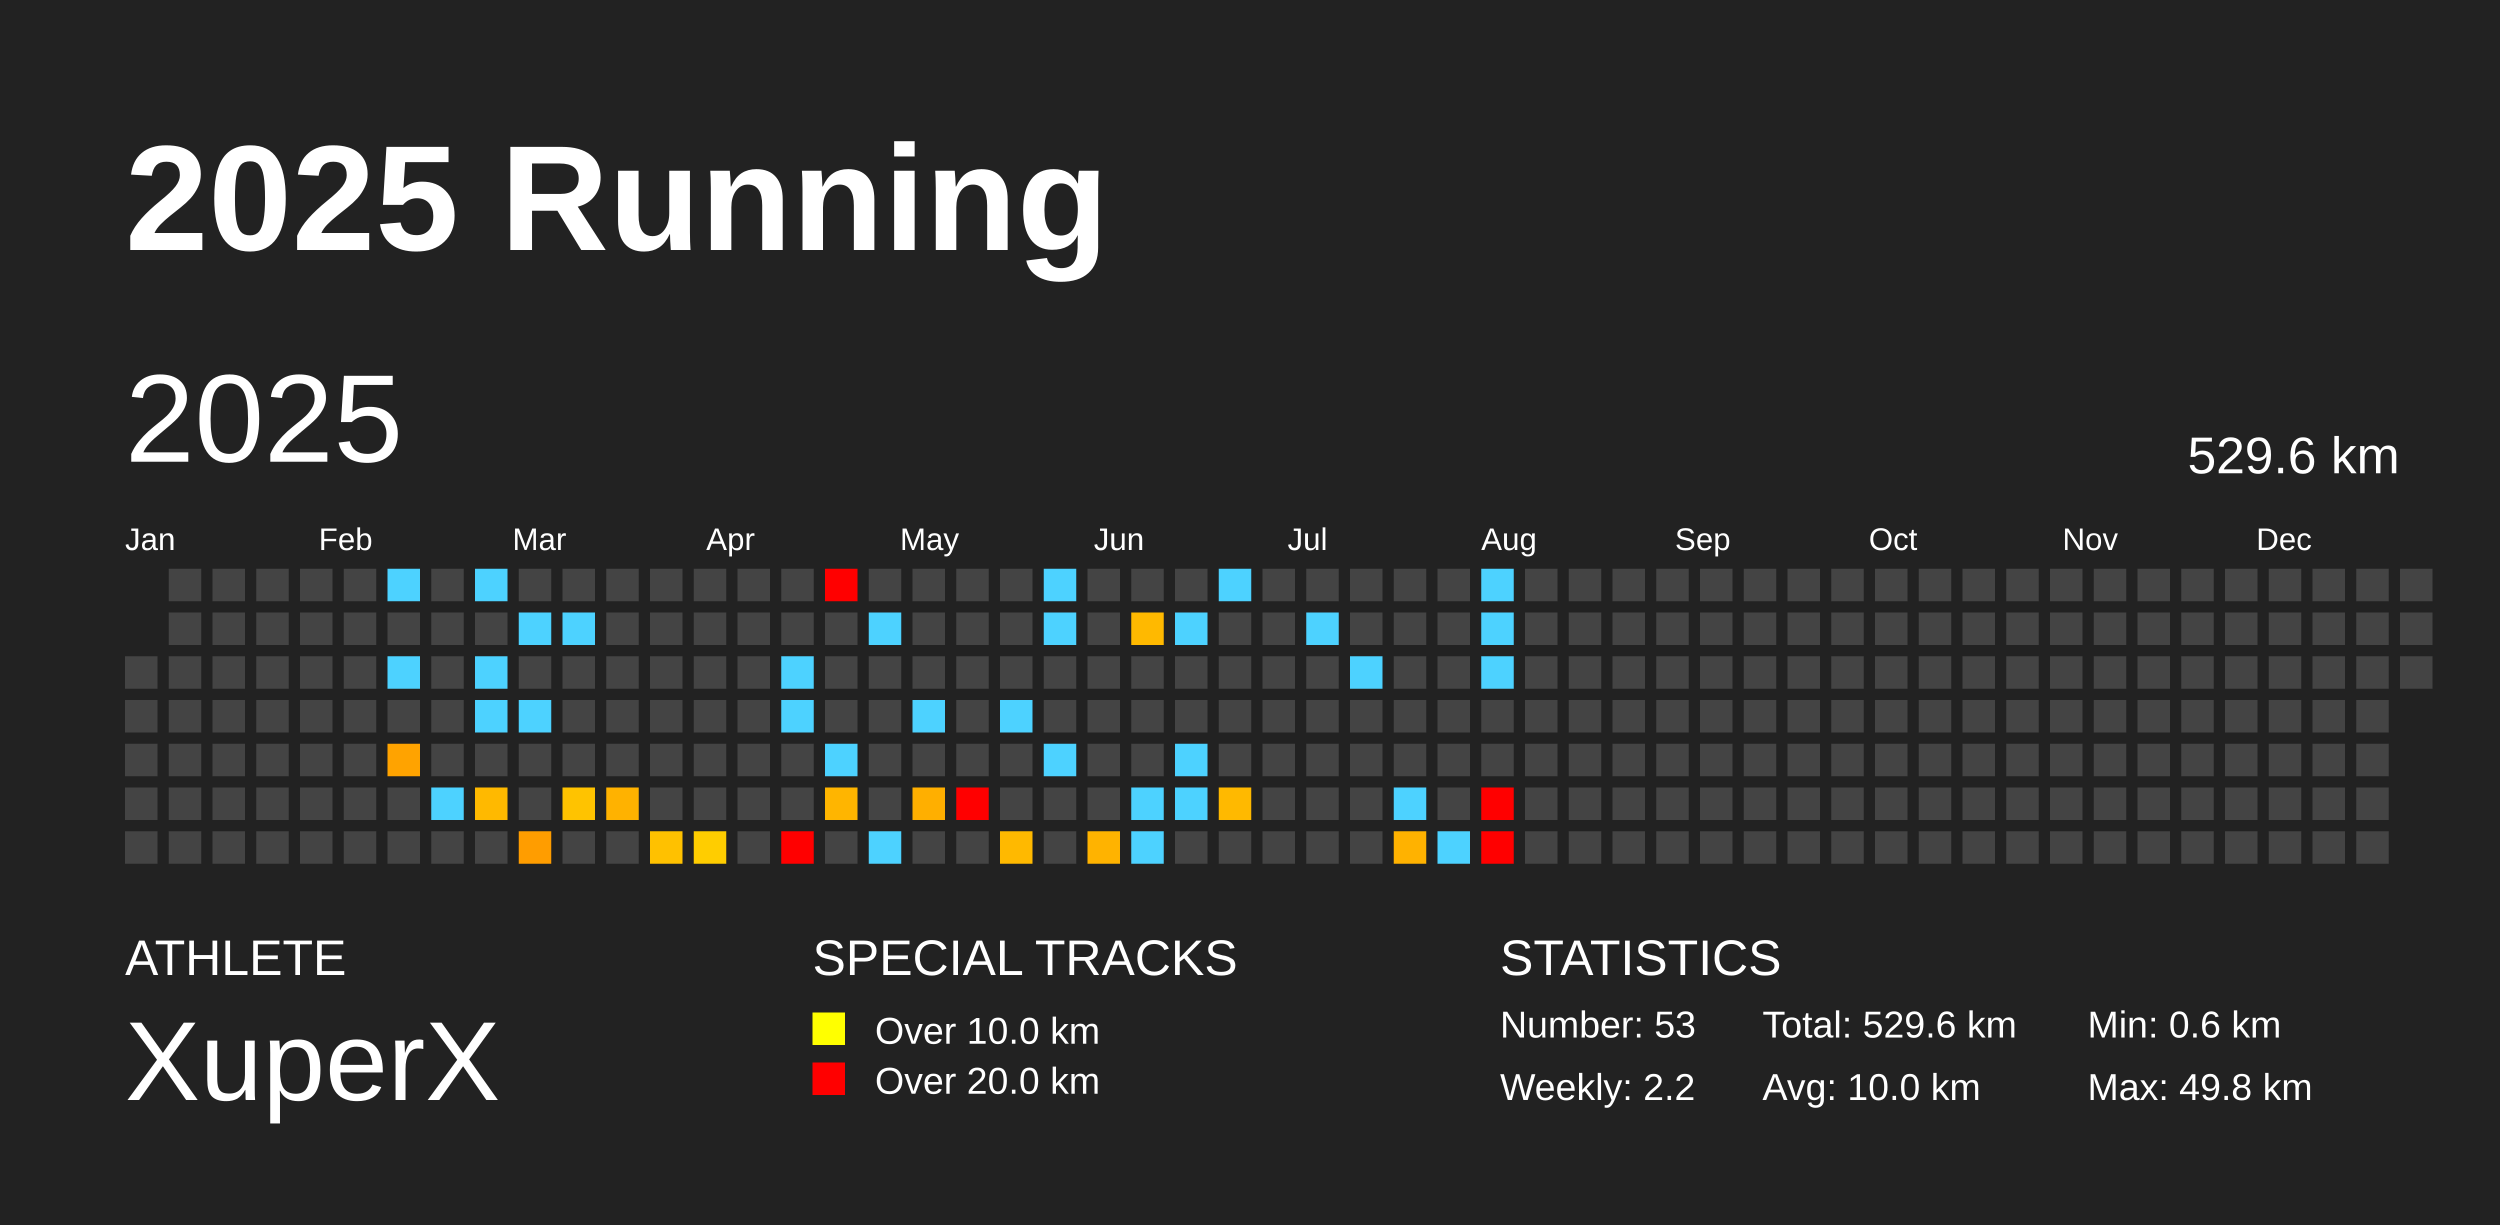
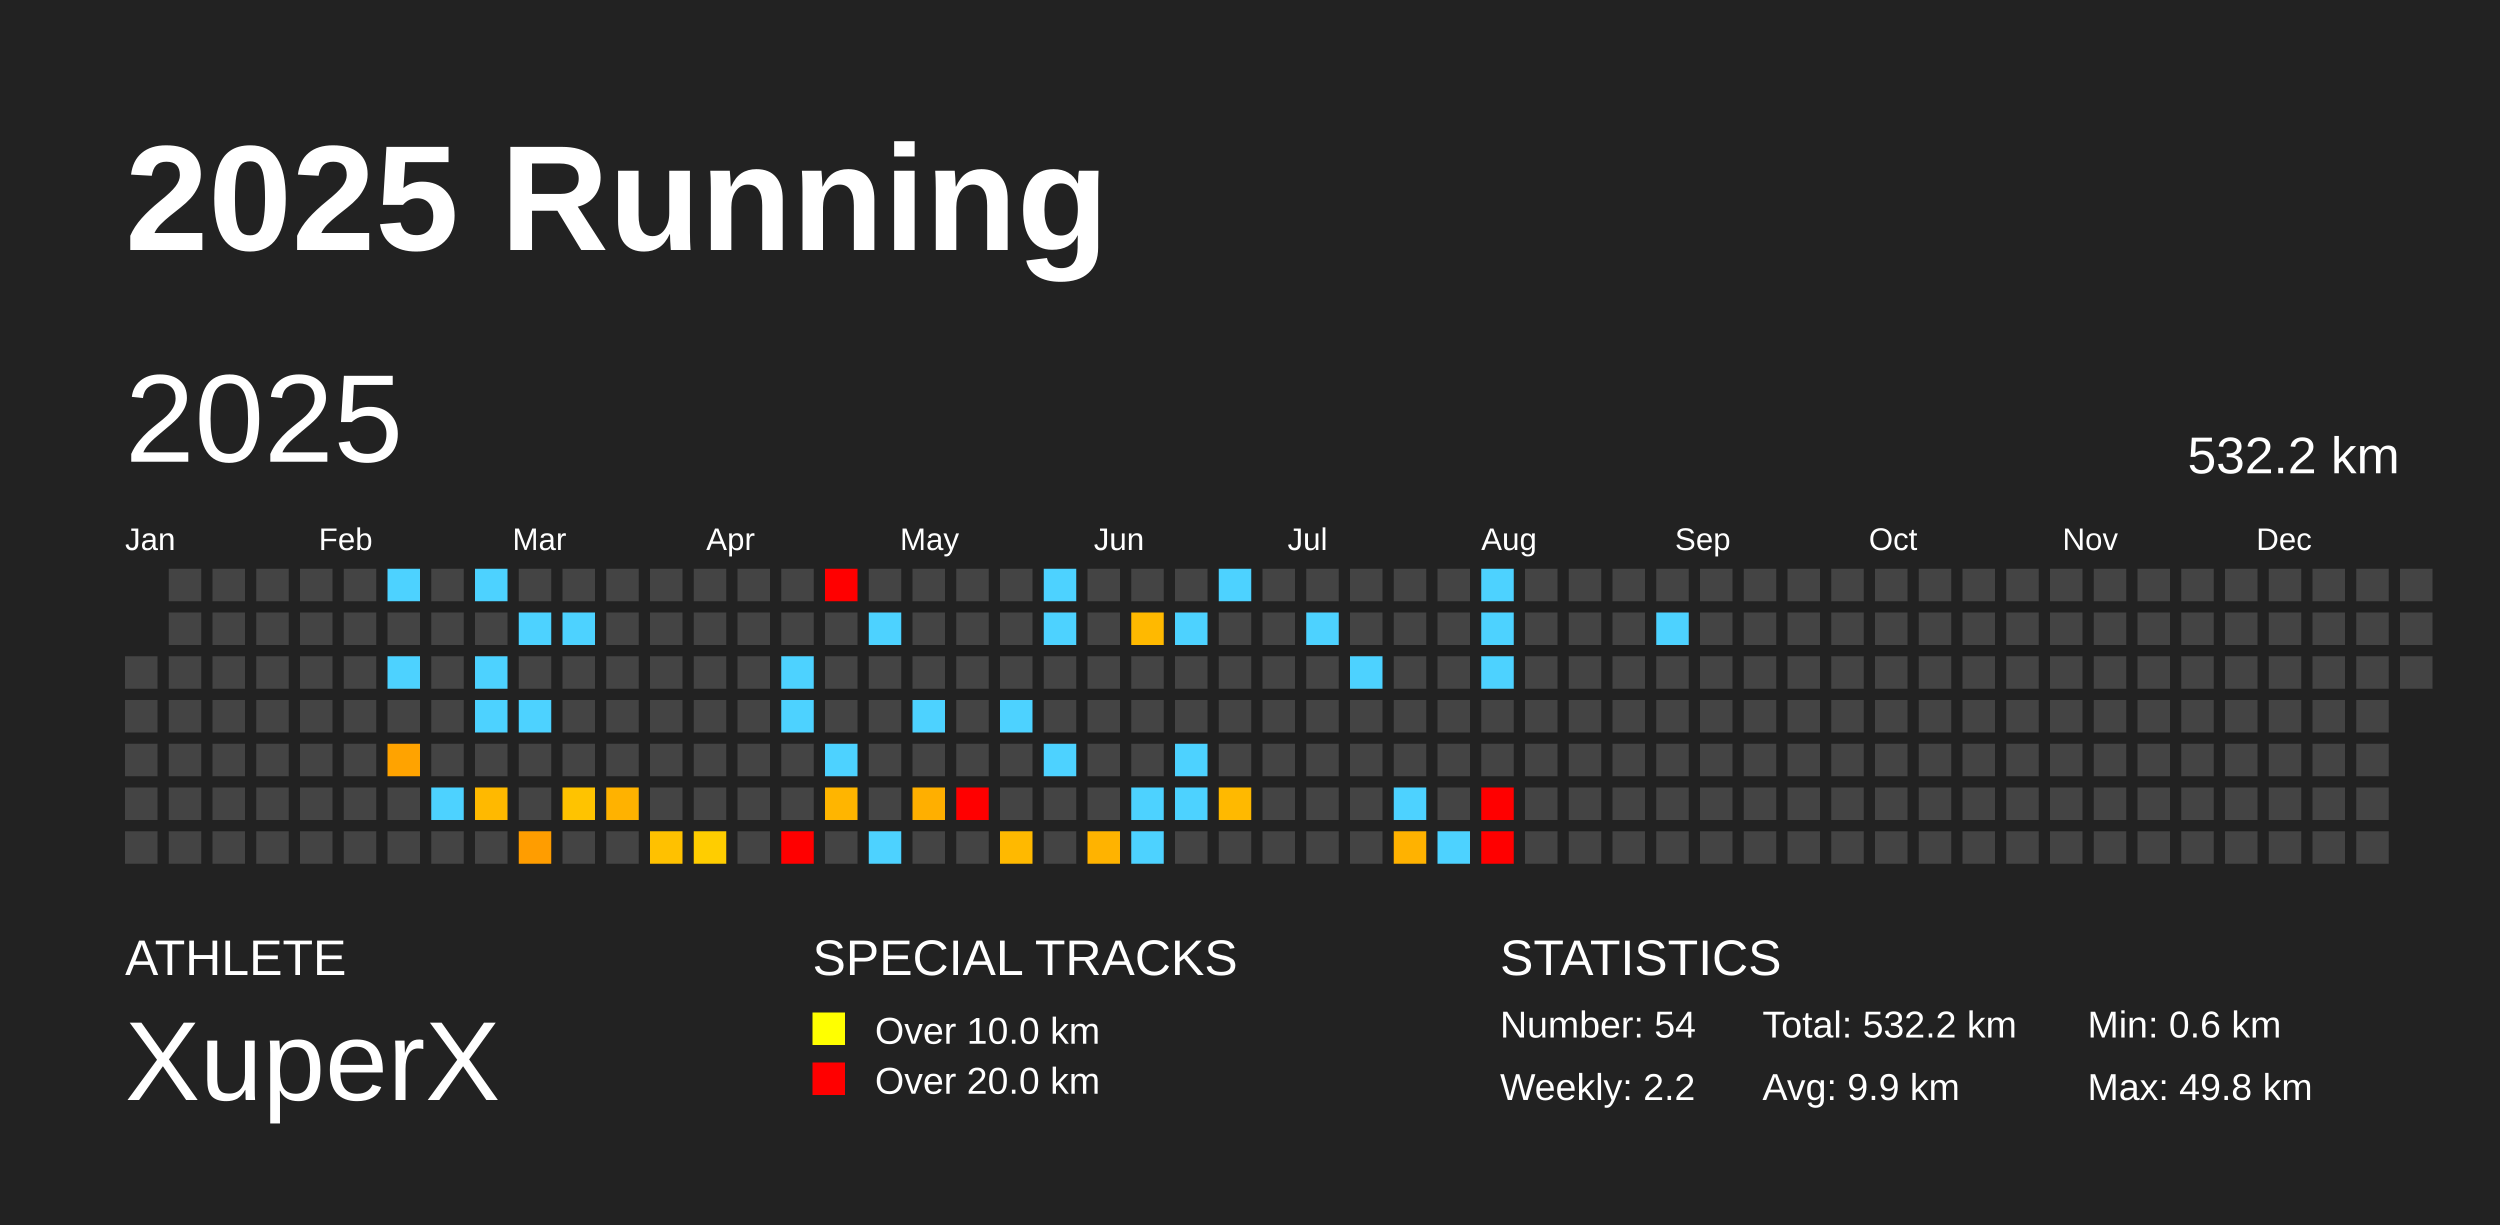
<svg xmlns="http://www.w3.org/2000/svg" baseProfile="full" height="98mm" version="1.1" viewBox="0,0,200,98" width="200mm">
  <defs />
  <rect fill="#222222" height="98" width="200" x="0" y="0" />
  <text fill="#FFFFFF" style="font-size:12px; font-family:Arial; font-weight:bold;" x="10" y="20">2025 Running</text>
  <text fill="#FFFFFF" style="font-size:4px; font-family:Arial" x="10" y="78">ATHLETE</text>
  <text fill="#FFFFFF" style="font-size:9px; font-family:Arial" x="10" y="88">XuperX</text>
  <text fill="#FFFFFF" style="font-size:4px; font-family:Arial" x="65" y="78">SPECIAL TRACKS</text>
  <rect fill="yellow" height="2.6" width="2.6" x="65" y="81" />
  <text fill="#FFFFFF" style="font-size:3px; font-family:Arial" x="70" y="83.5">Over 10.0 km</text>
  <rect fill="red" height="2.6" width="2.6" x="65" y="85" />
  <text fill="#FFFFFF" style="font-size:3px; font-family:Arial" x="70" y="87.5">Over 20.0 km</text>
  <text fill="#FFFFFF" style="font-size:4px; font-family:Arial" x="120" y="78">STATISTICS</text>
-   <text fill="#FFFFFF" style="font-size:3px; font-family:Arial" x="120" y="83">Number: 53</text>
+   <text fill="#FFFFFF" style="font-size:3px; font-family:Arial" x="120" y="83">Number: 54</text>
  <text fill="#FFFFFF" style="font-size:3px; font-family:Arial" x="120" y="88">Weekly: 2.2</text>
-   <text fill="#FFFFFF" style="font-size:3px; font-family:Arial" x="141" y="83">Total: 529.6 km</text>
-   <text fill="#FFFFFF" style="font-size:3px; font-family:Arial" x="141" y="88">Avg: 10.0 km</text>
+   <text fill="#FFFFFF" style="font-size:3px; font-family:Arial" x="141" y="83">Total: 532.2 km</text>
+   <text fill="#FFFFFF" style="font-size:3px; font-family:Arial" x="141" y="88">Avg: 9.9 km</text>
  <text fill="#FFFFFF" style="font-size:3px; font-family:Arial" x="167" y="83">Min: 0.6 km</text>
  <text fill="#FFFFFF" style="font-size:3px; font-family:Arial" x="167" y="88">Max: 49.8 km</text>
  <text dominant-baseline="hanging" fill="#FFFFFF" style="font-size:10.0px; font-family:Arial;" x="10" y="30">2025</text>
-   <text dominant-baseline="hanging" fill="#FFFFFF" style="font-size:4.125px; font-family:Arial;" x="175" y="35">529.6 km</text>
+   <text dominant-baseline="hanging" fill="#FFFFFF" style="font-size:4.125px; font-family:Arial;" x="175" y="35">532.2 km</text>
  <text fill="#FFFFFF" style="font-size:2.5px; font-family:Arial" x="10.0" y="44">Jan</text>
  <text fill="#FFFFFF" style="font-size:2.5px; font-family:Arial" x="25.5" y="44">Feb</text>
  <text fill="#FFFFFF" style="font-size:2.5px; font-family:Arial" x="41.0" y="44">Mar</text>
  <text fill="#FFFFFF" style="font-size:2.5px; font-family:Arial" x="56.5" y="44">Apr</text>
  <text fill="#FFFFFF" style="font-size:2.5px; font-family:Arial" x="72.0" y="44">May</text>
  <text fill="#FFFFFF" style="font-size:2.5px; font-family:Arial" x="87.5" y="44">Jun</text>
  <text fill="#FFFFFF" style="font-size:2.5px; font-family:Arial" x="103.0" y="44">Jul</text>
  <text fill="#FFFFFF" style="font-size:2.5px; font-family:Arial" x="118.5" y="44">Aug</text>
  <text fill="#FFFFFF" style="font-size:2.5px; font-family:Arial" x="134.0" y="44">Sep</text>
  <text fill="#FFFFFF" style="font-size:2.5px; font-family:Arial" x="149.5" y="44">Oct</text>
  <text fill="#FFFFFF" style="font-size:2.5px; font-family:Arial" x="165.0" y="44">Nov</text>
  <text fill="#FFFFFF" style="font-size:2.5px; font-family:Arial" x="180.5" y="44">Dec</text>
  <rect fill="#444444" height="2.6" width="2.6" x="10.0" y="52.5" />
  <rect fill="#444444" height="2.6" width="2.6" x="10.0" y="56.0" />
  <rect fill="#444444" height="2.6" width="2.6" x="10.0" y="59.5" />
  <rect fill="#444444" height="2.6" width="2.6" x="10.0" y="63.0" />
  <rect fill="#444444" height="2.6" width="2.6" x="10.0" y="66.5" />
  <rect fill="#444444" height="2.6" width="2.6" x="13.5" y="45.5" />
  <rect fill="#444444" height="2.6" width="2.6" x="13.5" y="49.0" />
  <rect fill="#444444" height="2.6" width="2.6" x="13.5" y="52.5" />
  <rect fill="#444444" height="2.6" width="2.6" x="13.5" y="56.0" />
  <rect fill="#444444" height="2.6" width="2.6" x="13.5" y="59.5" />
  <rect fill="#444444" height="2.6" width="2.6" x="13.5" y="63.0" />
  <rect fill="#444444" height="2.6" width="2.6" x="13.5" y="66.5" />
  <rect fill="#444444" height="2.6" width="2.6" x="17.0" y="45.5" />
  <rect fill="#444444" height="2.6" width="2.6" x="17.0" y="49.0" />
  <rect fill="#444444" height="2.6" width="2.6" x="17.0" y="52.5" />
  <rect fill="#444444" height="2.6" width="2.6" x="17.0" y="56.0" />
  <rect fill="#444444" height="2.6" width="2.6" x="17.0" y="59.5" />
  <rect fill="#444444" height="2.6" width="2.6" x="17.0" y="63.0" />
  <rect fill="#444444" height="2.6" width="2.6" x="17.0" y="66.5" />
  <rect fill="#444444" height="2.6" width="2.6" x="20.5" y="45.5" />
  <rect fill="#444444" height="2.6" width="2.6" x="20.5" y="49.0" />
  <rect fill="#444444" height="2.6" width="2.6" x="20.5" y="52.5" />
  <rect fill="#444444" height="2.6" width="2.6" x="20.5" y="56.0" />
  <rect fill="#444444" height="2.6" width="2.6" x="20.5" y="59.5" />
  <rect fill="#444444" height="2.6" width="2.6" x="20.5" y="63.0" />
  <rect fill="#444444" height="2.6" width="2.6" x="20.5" y="66.5" />
  <rect fill="#444444" height="2.6" width="2.6" x="24.0" y="45.5" />
  <rect fill="#444444" height="2.6" width="2.6" x="24.0" y="49.0" />
  <rect fill="#444444" height="2.6" width="2.6" x="24.0" y="52.5" />
  <rect fill="#444444" height="2.6" width="2.6" x="24.0" y="56.0" />
  <rect fill="#444444" height="2.6" width="2.6" x="24.0" y="59.5" />
  <rect fill="#444444" height="2.6" width="2.6" x="24.0" y="63.0" />
  <rect fill="#444444" height="2.6" width="2.6" x="24.0" y="66.5" />
  <rect fill="#444444" height="2.6" width="2.6" x="27.5" y="45.5" />
  <rect fill="#444444" height="2.6" width="2.6" x="27.5" y="49.0" />
  <rect fill="#444444" height="2.6" width="2.6" x="27.5" y="52.5" />
  <rect fill="#444444" height="2.6" width="2.6" x="27.5" y="56.0" />
  <rect fill="#444444" height="2.6" width="2.6" x="27.5" y="59.5" />
  <rect fill="#444444" height="2.6" width="2.6" x="27.5" y="63.0" />
  <rect fill="#444444" height="2.6" width="2.6" x="27.5" y="66.5" />
  <rect fill="#4dd2ff" height="2.6" width="2.6" x="31.0" y="45.5" />
  <rect fill="#444444" height="2.6" width="2.6" x="31.0" y="49.0" />
  <rect fill="#4dd2ff" height="2.6" width="2.6" x="31.0" y="52.5" />
  <rect fill="#444444" height="2.6" width="2.6" x="31.0" y="56.0" />
  <rect fill="#ffa300" height="2.6" width="2.6" x="31.0" y="59.5" />
  <rect fill="#444444" height="2.6" width="2.6" x="31.0" y="63.0" />
  <rect fill="#444444" height="2.6" width="2.6" x="31.0" y="66.5" />
  <rect fill="#444444" height="2.6" width="2.6" x="34.5" y="45.5" />
  <rect fill="#444444" height="2.6" width="2.6" x="34.5" y="49.0" />
  <rect fill="#444444" height="2.6" width="2.6" x="34.5" y="52.5" />
  <rect fill="#444444" height="2.6" width="2.6" x="34.5" y="56.0" />
  <rect fill="#444444" height="2.6" width="2.6" x="34.5" y="59.5" />
  <rect fill="#4dd2ff" height="2.6" width="2.6" x="34.5" y="63.0" />
  <rect fill="#444444" height="2.6" width="2.6" x="34.5" y="66.5" />
  <rect fill="#4dd2ff" height="2.6" width="2.6" x="38.0" y="45.5" />
  <rect fill="#444444" height="2.6" width="2.6" x="38.0" y="49.0" />
  <rect fill="#4dd2ff" height="2.6" width="2.6" x="38.0" y="52.5" />
  <rect fill="#4dd2ff" height="2.6" width="2.6" x="38.0" y="56.0" />
  <rect fill="#444444" height="2.6" width="2.6" x="38.0" y="59.5" />
  <rect fill="#ffb900" height="2.6" width="2.6" x="38.0" y="63.0" />
  <rect fill="#444444" height="2.6" width="2.6" x="38.0" y="66.5" />
  <rect fill="#444444" height="2.6" width="2.6" x="41.5" y="45.5" />
  <rect fill="#4dd2ff" height="2.6" width="2.6" x="41.5" y="49.0" />
  <rect fill="#444444" height="2.6" width="2.6" x="41.5" y="52.5" />
  <rect fill="#4dd2ff" height="2.6" width="2.6" x="41.5" y="56.0" />
  <rect fill="#444444" height="2.6" width="2.6" x="41.5" y="59.5" />
  <rect fill="#444444" height="2.6" width="2.6" x="41.5" y="63.0" />
  <rect fill="#ff9d00" height="2.6" width="2.6" x="41.5" y="66.5" />
  <rect fill="#444444" height="2.6" width="2.6" x="45.0" y="45.5" />
  <rect fill="#4dd2ff" height="2.6" width="2.6" x="45.0" y="49.0" />
  <rect fill="#444444" height="2.6" width="2.6" x="45.0" y="52.5" />
  <rect fill="#444444" height="2.6" width="2.6" x="45.0" y="56.0" />
  <rect fill="#444444" height="2.6" width="2.6" x="45.0" y="59.5" />
  <rect fill="#ffc300" height="2.6" width="2.6" x="45.0" y="63.0" />
  <rect fill="#444444" height="2.6" width="2.6" x="45.0" y="66.5" />
  <rect fill="#444444" height="2.6" width="2.6" x="48.5" y="45.5" />
  <rect fill="#444444" height="2.6" width="2.6" x="48.5" y="49.0" />
  <rect fill="#444444" height="2.6" width="2.6" x="48.5" y="52.5" />
  <rect fill="#444444" height="2.6" width="2.6" x="48.5" y="56.0" />
  <rect fill="#444444" height="2.6" width="2.6" x="48.5" y="59.5" />
  <rect fill="#ffb200" height="2.6" width="2.6" x="48.5" y="63.0" />
  <rect fill="#444444" height="2.6" width="2.6" x="48.5" y="66.5" />
  <rect fill="#444444" height="2.6" width="2.6" x="52.0" y="45.5" />
  <rect fill="#444444" height="2.6" width="2.6" x="52.0" y="49.0" />
  <rect fill="#444444" height="2.6" width="2.6" x="52.0" y="52.5" />
  <rect fill="#444444" height="2.6" width="2.6" x="52.0" y="56.0" />
  <rect fill="#444444" height="2.6" width="2.6" x="52.0" y="59.5" />
  <rect fill="#444444" height="2.6" width="2.6" x="52.0" y="63.0" />
  <rect fill="#ffc100" height="2.6" width="2.6" x="52.0" y="66.5" />
  <rect fill="#444444" height="2.6" width="2.6" x="55.5" y="45.5" />
  <rect fill="#444444" height="2.6" width="2.6" x="55.5" y="49.0" />
  <rect fill="#444444" height="2.6" width="2.6" x="55.5" y="52.5" />
  <rect fill="#444444" height="2.6" width="2.6" x="55.5" y="56.0" />
  <rect fill="#444444" height="2.6" width="2.6" x="55.5" y="59.5" />
  <rect fill="#444444" height="2.6" width="2.6" x="55.5" y="63.0" />
  <rect fill="#ffcd00" height="2.6" width="2.6" x="55.5" y="66.5" />
  <rect fill="#444444" height="2.6" width="2.6" x="59.0" y="45.5" />
  <rect fill="#444444" height="2.6" width="2.6" x="59.0" y="49.0" />
  <rect fill="#444444" height="2.6" width="2.6" x="59.0" y="52.5" />
  <rect fill="#444444" height="2.6" width="2.6" x="59.0" y="56.0" />
  <rect fill="#444444" height="2.6" width="2.6" x="59.0" y="59.5" />
  <rect fill="#444444" height="2.6" width="2.6" x="59.0" y="63.0" />
  <rect fill="#444444" height="2.6" width="2.6" x="59.0" y="66.5" />
  <rect fill="#444444" height="2.6" width="2.6" x="62.5" y="45.5" />
  <rect fill="#444444" height="2.6" width="2.6" x="62.5" y="49.0" />
  <rect fill="#4dd2ff" height="2.6" width="2.6" x="62.5" y="52.5" />
  <rect fill="#4dd2ff" height="2.6" width="2.6" x="62.5" y="56.0" />
  <rect fill="#444444" height="2.6" width="2.6" x="62.5" y="59.5" />
  <rect fill="#444444" height="2.6" width="2.6" x="62.5" y="63.0" />
  <rect fill="red" height="2.6" width="2.6" x="62.5" y="66.5" />
  <rect fill="red" height="2.6" width="2.6" x="66.0" y="45.5" />
  <rect fill="#444444" height="2.6" width="2.6" x="66.0" y="49.0" />
  <rect fill="#444444" height="2.6" width="2.6" x="66.0" y="52.5" />
  <rect fill="#444444" height="2.6" width="2.6" x="66.0" y="56.0" />
  <rect fill="#4dd2ff" height="2.6" width="2.6" x="66.0" y="59.5" />
  <rect fill="#ffb500" height="2.6" width="2.6" x="66.0" y="63.0" />
  <rect fill="#444444" height="2.6" width="2.6" x="66.0" y="66.5" />
  <rect fill="#444444" height="2.6" width="2.6" x="69.5" y="45.5" />
  <rect fill="#4dd2ff" height="2.6" width="2.6" x="69.5" y="49.0" />
  <rect fill="#444444" height="2.6" width="2.6" x="69.5" y="52.5" />
  <rect fill="#444444" height="2.6" width="2.6" x="69.5" y="56.0" />
  <rect fill="#444444" height="2.6" width="2.6" x="69.5" y="59.5" />
  <rect fill="#444444" height="2.6" width="2.6" x="69.5" y="63.0" />
  <rect fill="#4dd2ff" height="2.6" width="2.6" x="69.5" y="66.5" />
  <rect fill="#444444" height="2.6" width="2.6" x="73.0" y="45.5" />
  <rect fill="#444444" height="2.6" width="2.6" x="73.0" y="49.0" />
  <rect fill="#444444" height="2.6" width="2.6" x="73.0" y="52.5" />
  <rect fill="#4dd2ff" height="2.6" width="2.6" x="73.0" y="56.0" />
  <rect fill="#444444" height="2.6" width="2.6" x="73.0" y="59.5" />
  <rect fill="#ffaf00" height="2.6" width="2.6" x="73.0" y="63.0" />
  <rect fill="#444444" height="2.6" width="2.6" x="73.0" y="66.5" />
  <rect fill="#444444" height="2.6" width="2.6" x="76.5" y="45.5" />
  <rect fill="#444444" height="2.6" width="2.6" x="76.5" y="49.0" />
  <rect fill="#444444" height="2.6" width="2.6" x="76.5" y="52.5" />
  <rect fill="#444444" height="2.6" width="2.6" x="76.5" y="56.0" />
  <rect fill="#444444" height="2.6" width="2.6" x="76.5" y="59.5" />
  <rect fill="red" height="2.6" width="2.6" x="76.5" y="63.0" />
  <rect fill="#444444" height="2.6" width="2.6" x="76.5" y="66.5" />
  <rect fill="#444444" height="2.6" width="2.6" x="80.0" y="45.5" />
  <rect fill="#444444" height="2.6" width="2.6" x="80.0" y="49.0" />
  <rect fill="#444444" height="2.6" width="2.6" x="80.0" y="52.5" />
  <rect fill="#4dd2ff" height="2.6" width="2.6" x="80.0" y="56.0" />
  <rect fill="#444444" height="2.6" width="2.6" x="80.0" y="59.5" />
  <rect fill="#444444" height="2.6" width="2.6" x="80.0" y="63.0" />
  <rect fill="#ffb900" height="2.6" width="2.6" x="80.0" y="66.5" />
  <rect fill="#4dd2ff" height="2.6" width="2.6" x="83.5" y="45.5" />
  <rect fill="#4dd2ff" height="2.6" width="2.6" x="83.5" y="49.0" />
  <rect fill="#444444" height="2.6" width="2.6" x="83.5" y="52.5" />
  <rect fill="#444444" height="2.6" width="2.6" x="83.5" y="56.0" />
  <rect fill="#4dd2ff" height="2.6" width="2.6" x="83.5" y="59.5" />
  <rect fill="#444444" height="2.6" width="2.6" x="83.5" y="63.0" />
  <rect fill="#444444" height="2.6" width="2.6" x="83.5" y="66.5" />
  <rect fill="#444444" height="2.6" width="2.6" x="87.0" y="45.5" />
  <rect fill="#444444" height="2.6" width="2.6" x="87.0" y="49.0" />
  <rect fill="#444444" height="2.6" width="2.6" x="87.0" y="52.5" />
  <rect fill="#444444" height="2.6" width="2.6" x="87.0" y="56.0" />
  <rect fill="#444444" height="2.6" width="2.6" x="87.0" y="59.5" />
  <rect fill="#444444" height="2.6" width="2.6" x="87.0" y="63.0" />
  <rect fill="#ffb300" height="2.6" width="2.6" x="87.0" y="66.5" />
  <rect fill="#444444" height="2.6" width="2.6" x="90.5" y="45.5" />
  <rect fill="#ffb900" height="2.6" width="2.6" x="90.5" y="49.0" />
  <rect fill="#444444" height="2.6" width="2.6" x="90.5" y="52.5" />
  <rect fill="#444444" height="2.6" width="2.6" x="90.5" y="56.0" />
  <rect fill="#444444" height="2.6" width="2.6" x="90.5" y="59.5" />
  <rect fill="#4dd2ff" height="2.6" width="2.6" x="90.5" y="63.0" />
  <rect fill="#4dd2ff" height="2.6" width="2.6" x="90.5" y="66.5" />
  <rect fill="#444444" height="2.6" width="2.6" x="94.0" y="45.5" />
  <rect fill="#4dd2ff" height="2.6" width="2.6" x="94.0" y="49.0" />
  <rect fill="#444444" height="2.6" width="2.6" x="94.0" y="52.5" />
  <rect fill="#444444" height="2.6" width="2.6" x="94.0" y="56.0" />
  <rect fill="#4dd2ff" height="2.6" width="2.6" x="94.0" y="59.5" />
  <rect fill="#4dd2ff" height="2.6" width="2.6" x="94.0" y="63.0" />
  <rect fill="#444444" height="2.6" width="2.6" x="94.0" y="66.5" />
  <rect fill="#4dd2ff" height="2.6" width="2.6" x="97.5" y="45.5" />
  <rect fill="#444444" height="2.6" width="2.6" x="97.5" y="49.0" />
  <rect fill="#444444" height="2.6" width="2.6" x="97.5" y="52.5" />
  <rect fill="#444444" height="2.6" width="2.6" x="97.5" y="56.0" />
  <rect fill="#444444" height="2.6" width="2.6" x="97.5" y="59.5" />
  <rect fill="#ffb900" height="2.6" width="2.6" x="97.5" y="63.0" />
  <rect fill="#444444" height="2.6" width="2.6" x="97.5" y="66.5" />
  <rect fill="#444444" height="2.6" width="2.6" x="101.0" y="45.5" />
  <rect fill="#444444" height="2.6" width="2.6" x="101.0" y="49.0" />
  <rect fill="#444444" height="2.6" width="2.6" x="101.0" y="52.5" />
  <rect fill="#444444" height="2.6" width="2.6" x="101.0" y="56.0" />
  <rect fill="#444444" height="2.6" width="2.6" x="101.0" y="59.5" />
  <rect fill="#444444" height="2.6" width="2.6" x="101.0" y="63.0" />
  <rect fill="#444444" height="2.6" width="2.6" x="101.0" y="66.5" />
  <rect fill="#444444" height="2.6" width="2.6" x="104.5" y="45.5" />
  <rect fill="#4dd2ff" height="2.6" width="2.6" x="104.5" y="49.0" />
  <rect fill="#444444" height="2.6" width="2.6" x="104.5" y="52.5" />
  <rect fill="#444444" height="2.6" width="2.6" x="104.5" y="56.0" />
  <rect fill="#444444" height="2.6" width="2.6" x="104.5" y="59.5" />
  <rect fill="#444444" height="2.6" width="2.6" x="104.5" y="63.0" />
  <rect fill="#444444" height="2.6" width="2.6" x="104.5" y="66.5" />
  <rect fill="#444444" height="2.6" width="2.6" x="108.0" y="45.5" />
  <rect fill="#444444" height="2.6" width="2.6" x="108.0" y="49.0" />
  <rect fill="#4dd2ff" height="2.6" width="2.6" x="108.0" y="52.5" />
  <rect fill="#444444" height="2.6" width="2.6" x="108.0" y="56.0" />
  <rect fill="#444444" height="2.6" width="2.6" x="108.0" y="59.5" />
  <rect fill="#444444" height="2.6" width="2.6" x="108.0" y="63.0" />
  <rect fill="#444444" height="2.6" width="2.6" x="108.0" y="66.5" />
  <rect fill="#444444" height="2.6" width="2.6" x="111.5" y="45.5" />
  <rect fill="#444444" height="2.6" width="2.6" x="111.5" y="49.0" />
  <rect fill="#444444" height="2.6" width="2.6" x="111.5" y="52.5" />
  <rect fill="#444444" height="2.6" width="2.6" x="111.5" y="56.0" />
  <rect fill="#444444" height="2.6" width="2.6" x="111.5" y="59.5" />
  <rect fill="#4dd2ff" height="2.6" width="2.6" x="111.5" y="63.0" />
  <rect fill="#ffb200" height="2.6" width="2.6" x="111.5" y="66.5" />
  <rect fill="#444444" height="2.6" width="2.6" x="115.0" y="45.5" />
  <rect fill="#444444" height="2.6" width="2.6" x="115.0" y="49.0" />
  <rect fill="#444444" height="2.6" width="2.6" x="115.0" y="52.5" />
  <rect fill="#444444" height="2.6" width="2.6" x="115.0" y="56.0" />
  <rect fill="#444444" height="2.6" width="2.6" x="115.0" y="59.5" />
  <rect fill="#444444" height="2.6" width="2.6" x="115.0" y="63.0" />
  <rect fill="#4dd2ff" height="2.6" width="2.6" x="115.0" y="66.5" />
  <rect fill="#4dd2ff" height="2.6" width="2.6" x="118.5" y="45.5" />
  <rect fill="#4dd2ff" height="2.6" width="2.6" x="118.5" y="49.0" />
  <rect fill="#4dd2ff" height="2.6" width="2.6" x="118.5" y="52.5" />
  <rect fill="#444444" height="2.6" width="2.6" x="118.5" y="56.0" />
  <rect fill="#444444" height="2.6" width="2.6" x="118.5" y="59.5" />
  <rect fill="red" height="2.6" width="2.6" x="118.5" y="63.0" />
  <rect fill="red" height="2.6" width="2.6" x="118.5" y="66.5" />
  <rect fill="#444444" height="2.6" width="2.6" x="122.0" y="45.5" />
  <rect fill="#444444" height="2.6" width="2.6" x="122.0" y="49.0" />
  <rect fill="#444444" height="2.6" width="2.6" x="122.0" y="52.5" />
  <rect fill="#444444" height="2.6" width="2.6" x="122.0" y="56.0" />
  <rect fill="#444444" height="2.6" width="2.6" x="122.0" y="59.5" />
  <rect fill="#444444" height="2.6" width="2.6" x="122.0" y="63.0" />
  <rect fill="#444444" height="2.6" width="2.6" x="122.0" y="66.5" />
  <rect fill="#444444" height="2.6" width="2.6" x="125.5" y="45.5" />
  <rect fill="#444444" height="2.6" width="2.6" x="125.5" y="49.0" />
  <rect fill="#444444" height="2.6" width="2.6" x="125.5" y="52.5" />
  <rect fill="#444444" height="2.6" width="2.6" x="125.5" y="56.0" />
  <rect fill="#444444" height="2.6" width="2.6" x="125.5" y="59.5" />
  <rect fill="#444444" height="2.6" width="2.6" x="125.5" y="63.0" />
  <rect fill="#444444" height="2.6" width="2.6" x="125.5" y="66.5" />
  <rect fill="#444444" height="2.6" width="2.6" x="129.0" y="45.5" />
  <rect fill="#444444" height="2.6" width="2.6" x="129.0" y="49.0" />
  <rect fill="#444444" height="2.6" width="2.6" x="129.0" y="52.5" />
  <rect fill="#444444" height="2.6" width="2.6" x="129.0" y="56.0" />
  <rect fill="#444444" height="2.6" width="2.6" x="129.0" y="59.5" />
  <rect fill="#444444" height="2.6" width="2.6" x="129.0" y="63.0" />
  <rect fill="#444444" height="2.6" width="2.6" x="129.0" y="66.5" />
  <rect fill="#444444" height="2.6" width="2.6" x="132.5" y="45.5" />
-   <rect fill="#444444" height="2.6" width="2.6" x="132.5" y="49.0" />
+   <rect fill="#4dd2ff" height="2.6" width="2.6" x="132.5" y="49.0" />
  <rect fill="#444444" height="2.6" width="2.6" x="132.5" y="52.5" />
  <rect fill="#444444" height="2.6" width="2.6" x="132.5" y="56.0" />
  <rect fill="#444444" height="2.6" width="2.6" x="132.5" y="59.5" />
  <rect fill="#444444" height="2.6" width="2.6" x="132.5" y="63.0" />
  <rect fill="#444444" height="2.6" width="2.6" x="132.5" y="66.5" />
  <rect fill="#444444" height="2.6" width="2.6" x="136.0" y="45.5" />
  <rect fill="#444444" height="2.6" width="2.6" x="136.0" y="49.0" />
  <rect fill="#444444" height="2.6" width="2.6" x="136.0" y="52.5" />
  <rect fill="#444444" height="2.6" width="2.6" x="136.0" y="56.0" />
  <rect fill="#444444" height="2.6" width="2.6" x="136.0" y="59.5" />
  <rect fill="#444444" height="2.6" width="2.6" x="136.0" y="63.0" />
  <rect fill="#444444" height="2.6" width="2.6" x="136.0" y="66.5" />
  <rect fill="#444444" height="2.6" width="2.6" x="139.5" y="45.5" />
  <rect fill="#444444" height="2.6" width="2.6" x="139.5" y="49.0" />
  <rect fill="#444444" height="2.6" width="2.6" x="139.5" y="52.5" />
  <rect fill="#444444" height="2.6" width="2.6" x="139.5" y="56.0" />
  <rect fill="#444444" height="2.6" width="2.6" x="139.5" y="59.5" />
  <rect fill="#444444" height="2.6" width="2.6" x="139.5" y="63.0" />
  <rect fill="#444444" height="2.6" width="2.6" x="139.5" y="66.5" />
  <rect fill="#444444" height="2.6" width="2.6" x="143.0" y="45.5" />
  <rect fill="#444444" height="2.6" width="2.6" x="143.0" y="49.0" />
  <rect fill="#444444" height="2.6" width="2.6" x="143.0" y="52.5" />
  <rect fill="#444444" height="2.6" width="2.6" x="143.0" y="56.0" />
  <rect fill="#444444" height="2.6" width="2.6" x="143.0" y="59.5" />
  <rect fill="#444444" height="2.6" width="2.6" x="143.0" y="63.0" />
  <rect fill="#444444" height="2.6" width="2.6" x="143.0" y="66.5" />
  <rect fill="#444444" height="2.6" width="2.6" x="146.5" y="45.5" />
  <rect fill="#444444" height="2.6" width="2.6" x="146.5" y="49.0" />
  <rect fill="#444444" height="2.6" width="2.6" x="146.5" y="52.5" />
  <rect fill="#444444" height="2.6" width="2.6" x="146.5" y="56.0" />
  <rect fill="#444444" height="2.6" width="2.6" x="146.5" y="59.5" />
  <rect fill="#444444" height="2.6" width="2.6" x="146.5" y="63.0" />
  <rect fill="#444444" height="2.6" width="2.6" x="146.5" y="66.5" />
  <rect fill="#444444" height="2.6" width="2.6" x="150.0" y="45.5" />
  <rect fill="#444444" height="2.6" width="2.6" x="150.0" y="49.0" />
  <rect fill="#444444" height="2.6" width="2.6" x="150.0" y="52.5" />
  <rect fill="#444444" height="2.6" width="2.6" x="150.0" y="56.0" />
  <rect fill="#444444" height="2.6" width="2.6" x="150.0" y="59.5" />
  <rect fill="#444444" height="2.6" width="2.6" x="150.0" y="63.0" />
  <rect fill="#444444" height="2.6" width="2.6" x="150.0" y="66.5" />
  <rect fill="#444444" height="2.6" width="2.6" x="153.5" y="45.5" />
  <rect fill="#444444" height="2.6" width="2.6" x="153.5" y="49.0" />
  <rect fill="#444444" height="2.6" width="2.6" x="153.5" y="52.5" />
  <rect fill="#444444" height="2.6" width="2.6" x="153.5" y="56.0" />
  <rect fill="#444444" height="2.6" width="2.6" x="153.5" y="59.5" />
  <rect fill="#444444" height="2.6" width="2.6" x="153.5" y="63.0" />
  <rect fill="#444444" height="2.6" width="2.6" x="153.5" y="66.5" />
  <rect fill="#444444" height="2.6" width="2.6" x="157.0" y="45.5" />
  <rect fill="#444444" height="2.6" width="2.6" x="157.0" y="49.0" />
  <rect fill="#444444" height="2.6" width="2.6" x="157.0" y="52.5" />
  <rect fill="#444444" height="2.6" width="2.6" x="157.0" y="56.0" />
  <rect fill="#444444" height="2.6" width="2.6" x="157.0" y="59.5" />
  <rect fill="#444444" height="2.6" width="2.6" x="157.0" y="63.0" />
  <rect fill="#444444" height="2.6" width="2.6" x="157.0" y="66.5" />
  <rect fill="#444444" height="2.6" width="2.6" x="160.5" y="45.5" />
  <rect fill="#444444" height="2.6" width="2.6" x="160.5" y="49.0" />
  <rect fill="#444444" height="2.6" width="2.6" x="160.5" y="52.5" />
  <rect fill="#444444" height="2.6" width="2.6" x="160.5" y="56.0" />
  <rect fill="#444444" height="2.6" width="2.6" x="160.5" y="59.5" />
  <rect fill="#444444" height="2.6" width="2.6" x="160.5" y="63.0" />
  <rect fill="#444444" height="2.6" width="2.6" x="160.5" y="66.5" />
  <rect fill="#444444" height="2.6" width="2.6" x="164.0" y="45.5" />
  <rect fill="#444444" height="2.6" width="2.6" x="164.0" y="49.0" />
  <rect fill="#444444" height="2.6" width="2.6" x="164.0" y="52.5" />
  <rect fill="#444444" height="2.6" width="2.6" x="164.0" y="56.0" />
  <rect fill="#444444" height="2.6" width="2.6" x="164.0" y="59.5" />
  <rect fill="#444444" height="2.6" width="2.6" x="164.0" y="63.0" />
  <rect fill="#444444" height="2.6" width="2.6" x="164.0" y="66.5" />
  <rect fill="#444444" height="2.6" width="2.6" x="167.5" y="45.5" />
  <rect fill="#444444" height="2.6" width="2.6" x="167.5" y="49.0" />
  <rect fill="#444444" height="2.6" width="2.6" x="167.5" y="52.5" />
  <rect fill="#444444" height="2.6" width="2.6" x="167.5" y="56.0" />
  <rect fill="#444444" height="2.6" width="2.6" x="167.5" y="59.5" />
  <rect fill="#444444" height="2.6" width="2.6" x="167.5" y="63.0" />
  <rect fill="#444444" height="2.6" width="2.6" x="167.5" y="66.5" />
  <rect fill="#444444" height="2.6" width="2.6" x="171.0" y="45.5" />
  <rect fill="#444444" height="2.6" width="2.6" x="171.0" y="49.0" />
  <rect fill="#444444" height="2.6" width="2.6" x="171.0" y="52.5" />
  <rect fill="#444444" height="2.6" width="2.6" x="171.0" y="56.0" />
  <rect fill="#444444" height="2.6" width="2.6" x="171.0" y="59.5" />
  <rect fill="#444444" height="2.6" width="2.6" x="171.0" y="63.0" />
  <rect fill="#444444" height="2.6" width="2.6" x="171.0" y="66.5" />
  <rect fill="#444444" height="2.6" width="2.6" x="174.5" y="45.5" />
  <rect fill="#444444" height="2.6" width="2.6" x="174.5" y="49.0" />
  <rect fill="#444444" height="2.6" width="2.6" x="174.5" y="52.5" />
  <rect fill="#444444" height="2.6" width="2.6" x="174.5" y="56.0" />
  <rect fill="#444444" height="2.6" width="2.6" x="174.5" y="59.5" />
  <rect fill="#444444" height="2.6" width="2.6" x="174.5" y="63.0" />
  <rect fill="#444444" height="2.6" width="2.6" x="174.5" y="66.5" />
  <rect fill="#444444" height="2.6" width="2.6" x="178.0" y="45.5" />
  <rect fill="#444444" height="2.6" width="2.6" x="178.0" y="49.0" />
  <rect fill="#444444" height="2.6" width="2.6" x="178.0" y="52.5" />
  <rect fill="#444444" height="2.6" width="2.6" x="178.0" y="56.0" />
  <rect fill="#444444" height="2.6" width="2.6" x="178.0" y="59.5" />
  <rect fill="#444444" height="2.6" width="2.6" x="178.0" y="63.0" />
  <rect fill="#444444" height="2.6" width="2.6" x="178.0" y="66.5" />
  <rect fill="#444444" height="2.6" width="2.6" x="181.5" y="45.5" />
  <rect fill="#444444" height="2.6" width="2.6" x="181.5" y="49.0" />
  <rect fill="#444444" height="2.6" width="2.6" x="181.5" y="52.5" />
  <rect fill="#444444" height="2.6" width="2.6" x="181.5" y="56.0" />
  <rect fill="#444444" height="2.6" width="2.6" x="181.5" y="59.5" />
  <rect fill="#444444" height="2.6" width="2.6" x="181.5" y="63.0" />
  <rect fill="#444444" height="2.6" width="2.6" x="181.5" y="66.5" />
  <rect fill="#444444" height="2.6" width="2.6" x="185.0" y="45.5" />
  <rect fill="#444444" height="2.6" width="2.6" x="185.0" y="49.0" />
  <rect fill="#444444" height="2.6" width="2.6" x="185.0" y="52.5" />
  <rect fill="#444444" height="2.6" width="2.6" x="185.0" y="56.0" />
  <rect fill="#444444" height="2.6" width="2.6" x="185.0" y="59.5" />
  <rect fill="#444444" height="2.6" width="2.6" x="185.0" y="63.0" />
  <rect fill="#444444" height="2.6" width="2.6" x="185.0" y="66.5" />
  <rect fill="#444444" height="2.6" width="2.6" x="188.5" y="45.5" />
  <rect fill="#444444" height="2.6" width="2.6" x="188.5" y="49.0" />
  <rect fill="#444444" height="2.6" width="2.6" x="188.5" y="52.5" />
  <rect fill="#444444" height="2.6" width="2.6" x="188.5" y="56.0" />
  <rect fill="#444444" height="2.6" width="2.6" x="188.5" y="59.5" />
  <rect fill="#444444" height="2.6" width="2.6" x="188.5" y="63.0" />
  <rect fill="#444444" height="2.6" width="2.6" x="188.5" y="66.5" />
  <rect fill="#444444" height="2.6" width="2.6" x="192.0" y="45.5" />
  <rect fill="#444444" height="2.6" width="2.6" x="192.0" y="49.0" />
  <rect fill="#444444" height="2.6" width="2.6" x="192.0" y="52.5" />
</svg>
